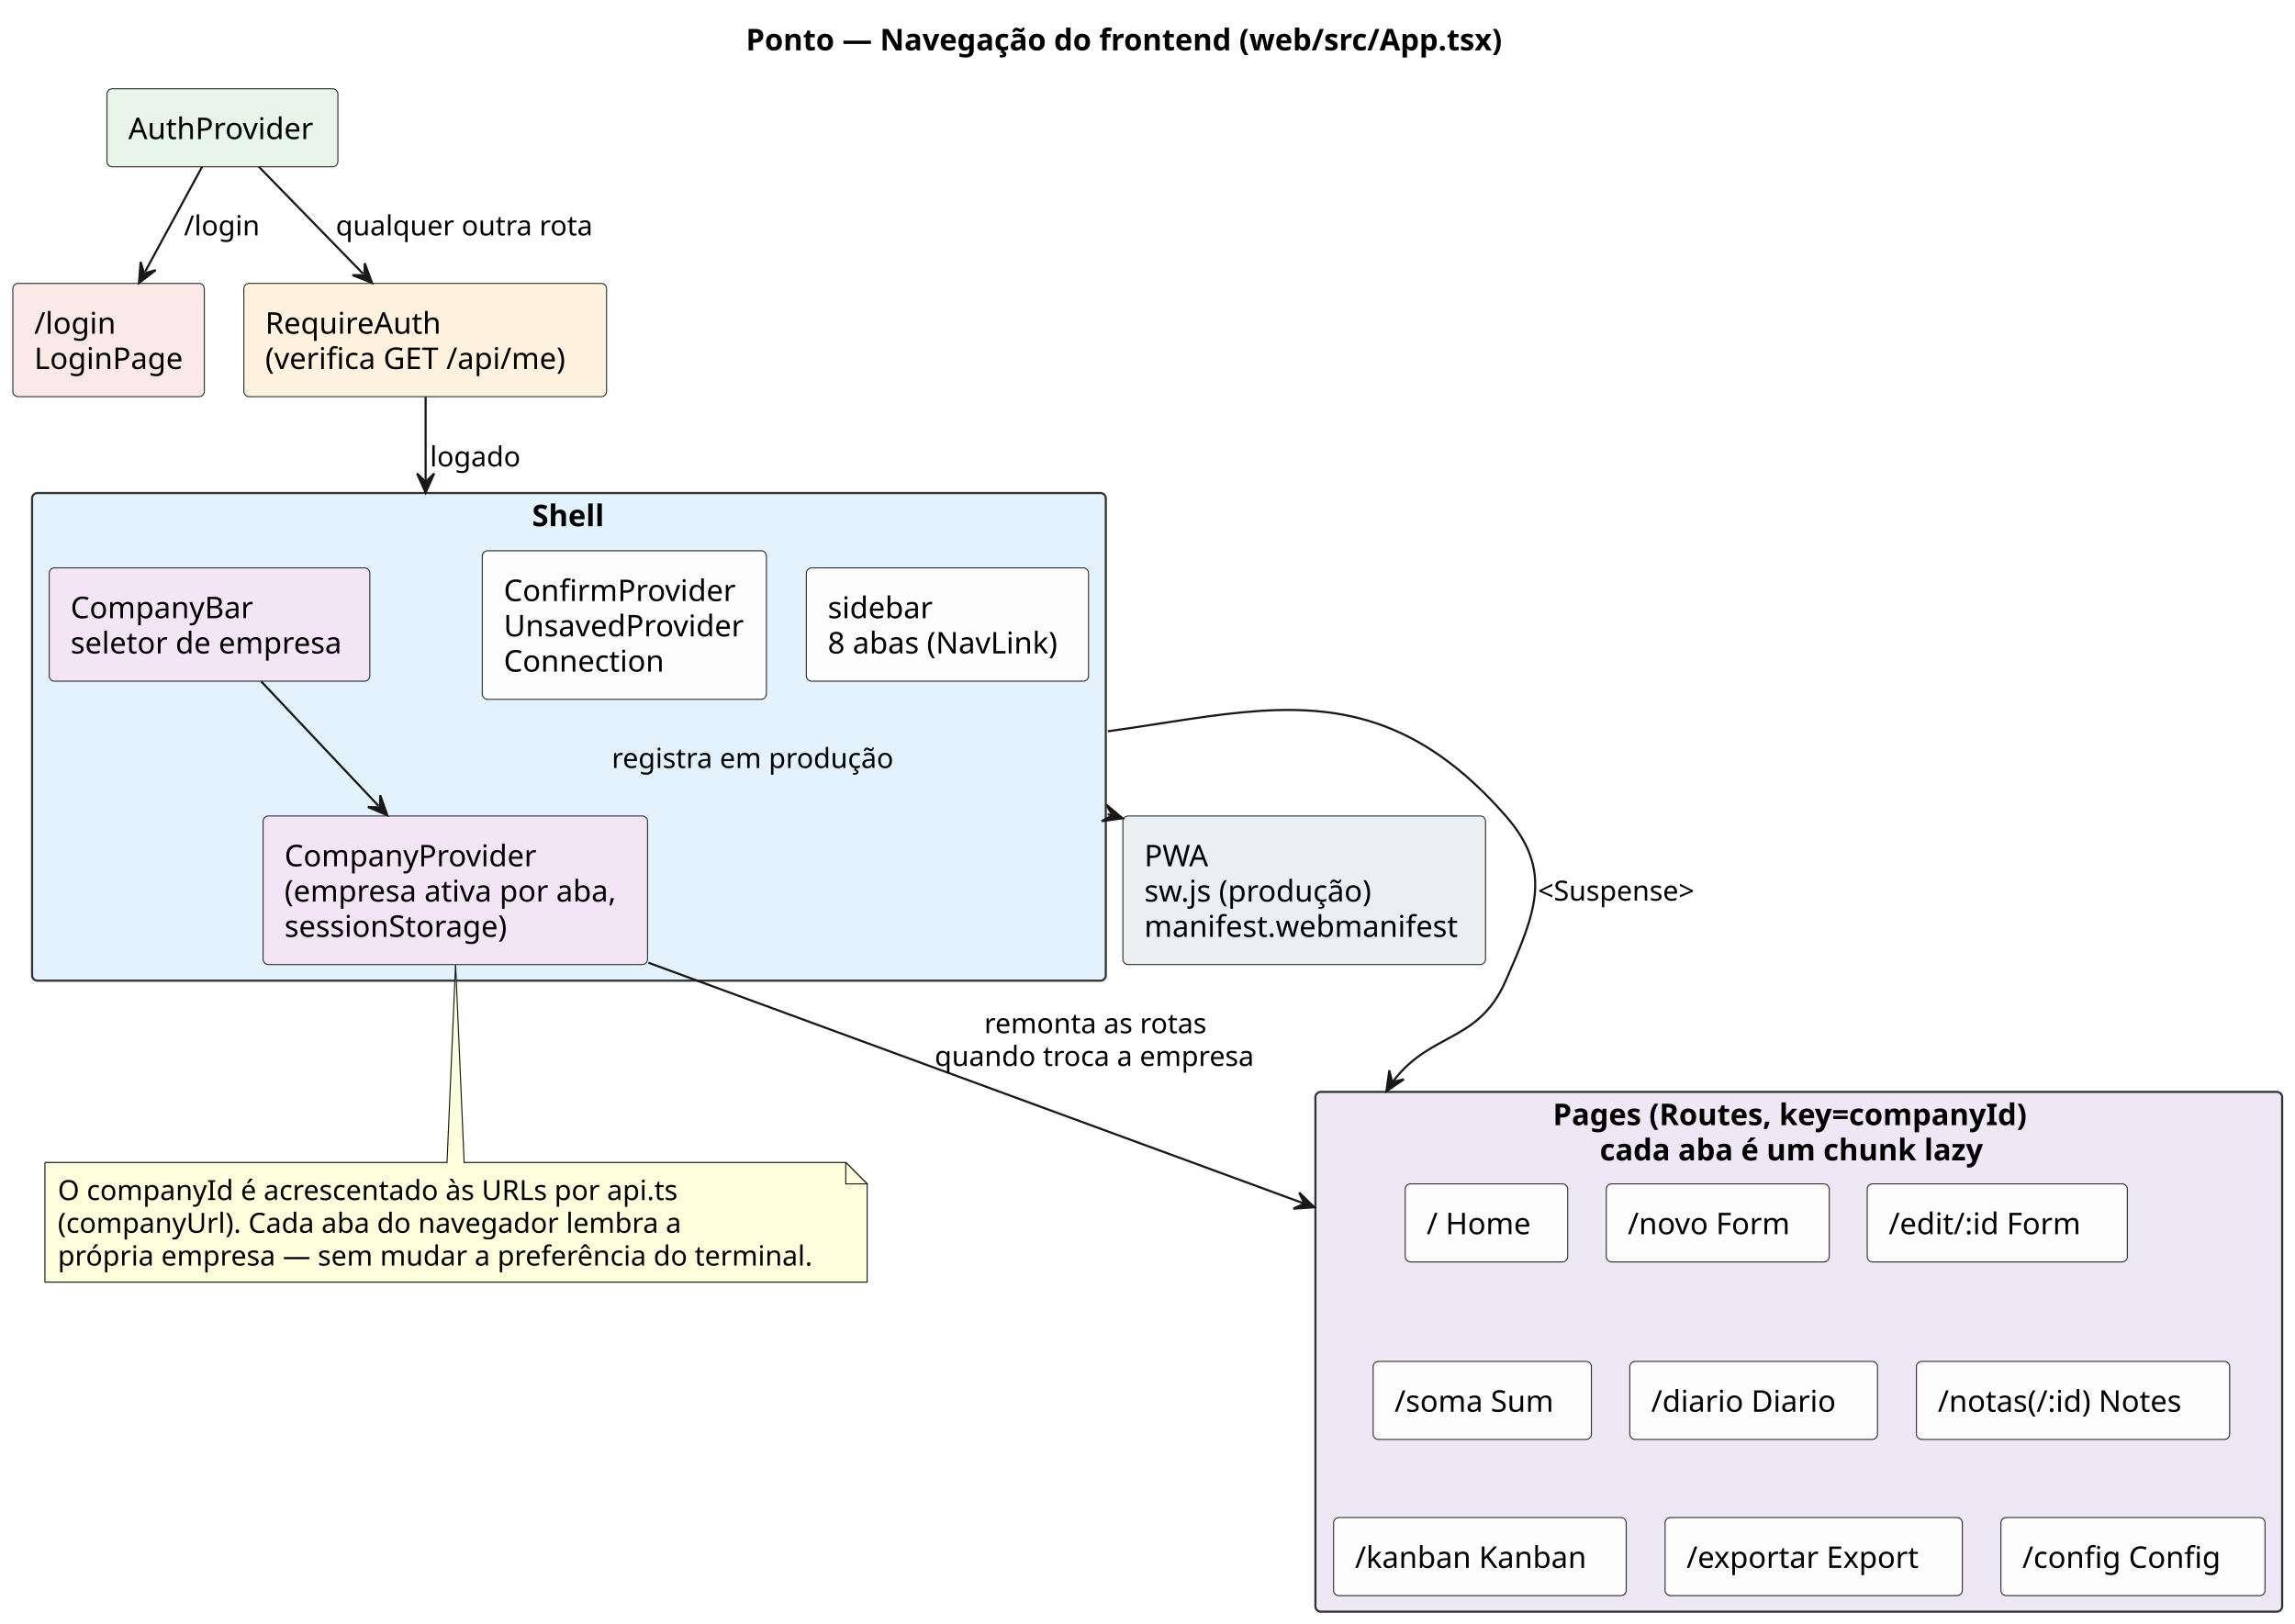
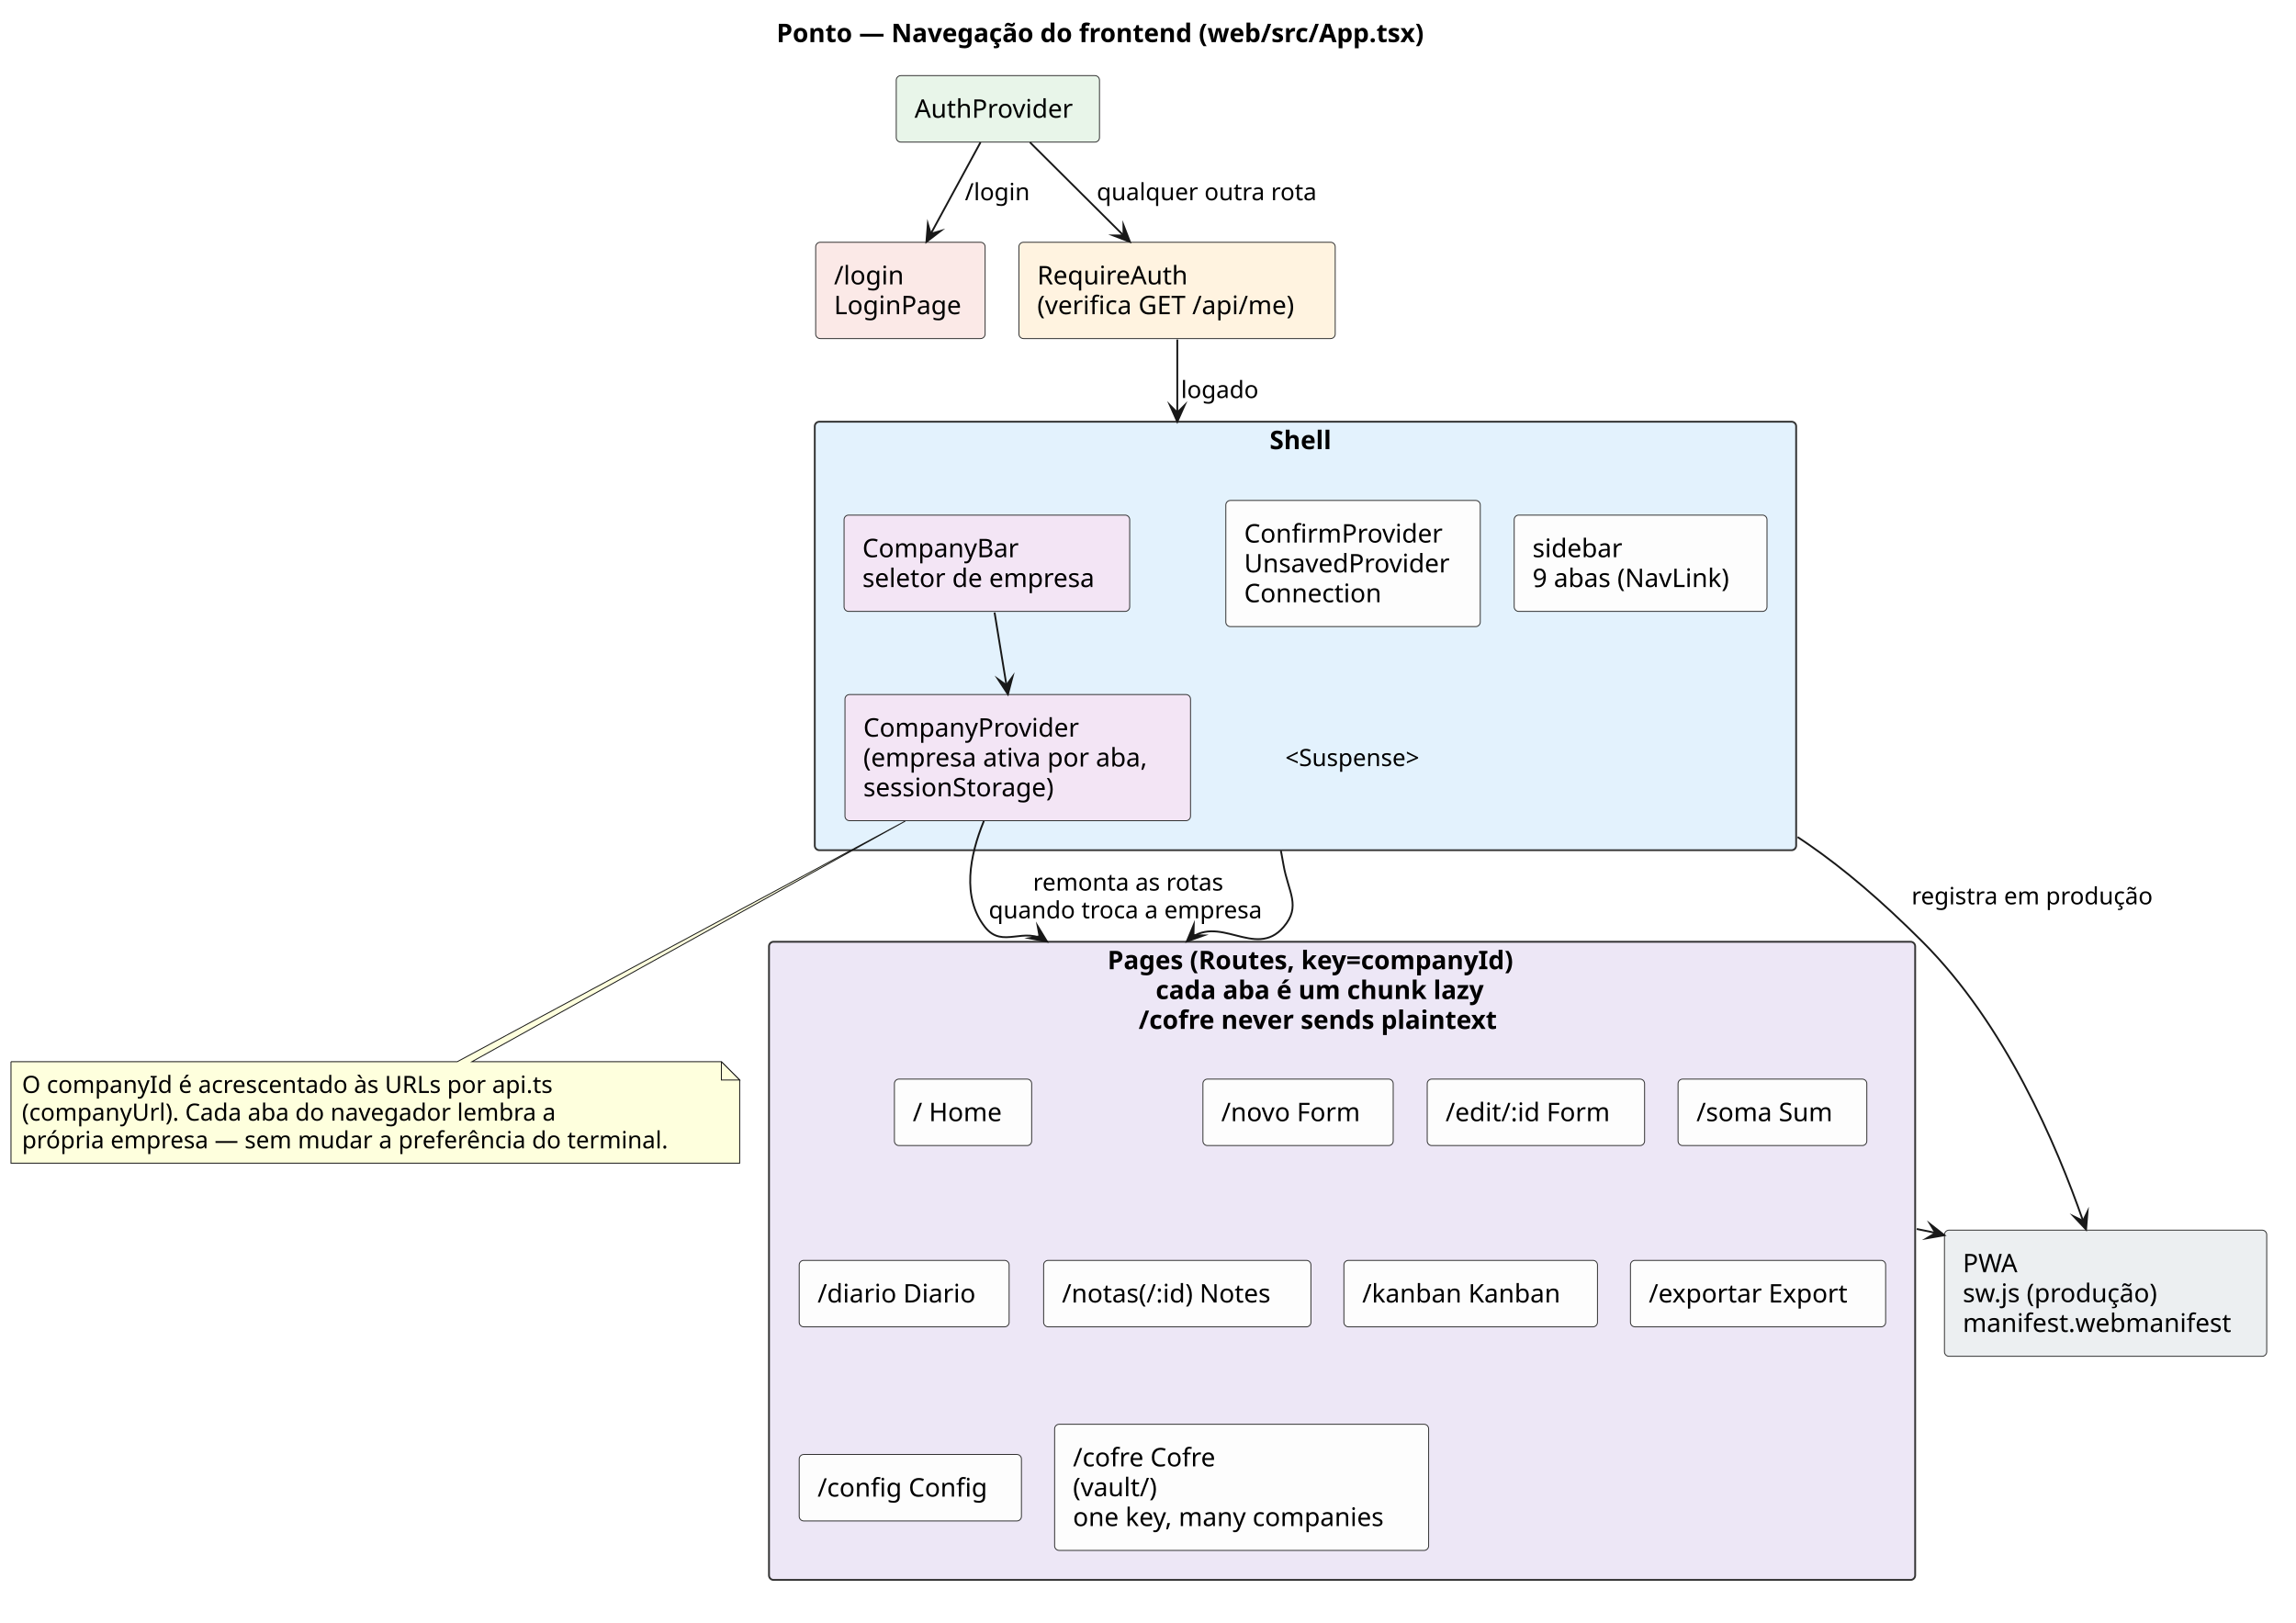
- <svg xmlns="http://www.w3.org/2000/svg" contentStyleType="text/css" data-diagram-type="DESCRIPTION" height="759px" preserveAspectRatio="none" style="width:1073px;height:759px;background:#FFFFFF;" version="1.1" viewBox="0 0 1073 759" width="1073px" zoomAndPan="magnify">
+ <svg xmlns="http://www.w3.org/2000/svg" version="1.1" data-diagram-type="DESCRIPTION" style="width:1254px;height:886px;background:#FFFFFF;" width="1254px" height="886px" viewBox="0 0 1254 886" zoomAndPan="magnify" preserveAspectRatio="none" contentStyleType="text/css">
  <defs />
-   <g>
+   <g font-family="sans-serif" lengthAdjust="spacing">
    <g class="title" data-source-line="1">
-       <text fill="#000000" font-family="sans-serif" font-size="14" font-weight="bold" lengthAdjust="spacing" textLength="368.546" x="348.727" y="23.535">Ponto — Navegação do frontend (web/src/App.tsx)</text>
+       <text x="424.099" y="22.995" fill="#000" font-size="14" textLength="398.802" font-weight="700">Ponto — Navegação do frontend (web/src/App.tsx)</text>
    </g>
-     <g class="cluster" data-entity="shell" data-source-line="14" data-uid="ent0005" id="cluster_shell">
-       <rect fill="#E3F2FD" height="228" rx="2.5" ry="2.5" style="stroke:#333333;stroke-width:1;" width="502" x="15" y="230.488" />
-       <text fill="#000000" font-family="sans-serif" font-size="14" font-weight="bold" lengthAdjust="spacing" textLength="34.501" x="248.75" y="246.023">Shell</text>
+     <g class="cluster" data-qualified-name="shell" id="ent0004" data-source-line="14">
+       <rect x="445" y="230.297" width="536" height="234" fill="#E3F2FD" style="stroke:#333;stroke-width:1;" rx="2.5" ry="2.5" />
+       <text x="693.429" y="245.292" fill="#000" font-size="14" textLength="39.143" font-weight="700">Shell</text>
    </g>
-     <g class="cluster" data-entity="pages" data-source-line="21" data-uid="ent0010" id="cluster_pages">
-       <rect fill="#EDE7F6" height="243" rx="2.5" ry="2.5" style="stroke:#333333;stroke-width:1;" width="452" x="615" y="510.488" />
-       <text fill="#000000" font-family="sans-serif" font-size="14" font-weight="bold" lengthAdjust="spacing" textLength="229.934" x="726.033" y="526.023">Pages (Routes, key=companyId)</text>
-       <text fill="#000000" font-family="sans-serif" font-size="14" font-weight="bold" lengthAdjust="spacing" textLength="186.081" x="747.96" y="542.512">cada aba é um chunk lazy</text>
+     <g class="cluster" data-qualified-name="pages" id="ent0009" data-source-line="21">
+       <rect x="420" y="514.297" width="626" height="348.5" fill="#EDE7F6" style="stroke:#333;stroke-width:1;" rx="2.5" ry="2.5" />
+       <text x="604.867" y="529.292" fill="#000" font-size="14" textLength="256.266" font-weight="700">Pages (Routes, key=companyId)</text>
+       <text x="631.209" y="545.589" fill="#000" font-size="14" textLength="203.581" font-weight="700">cada aba é um chunk lazy</text>
+       <text x="621.889" y="561.886" fill="#000" font-size="14" textLength="222.223" font-weight="700">/cofre never sends plaintext</text>
    </g>
-     <g class="entity" data-entity="auth" data-source-line="9" data-uid="ent0002" id="entity_auth">
-       <rect fill="#E8F5E9" height="36.488" rx="2.5" ry="2.5" style="stroke:#333333;stroke-width:0.5;" width="107.972" x="50" y="41.488" />
-       <text fill="#000000" font-family="sans-serif" font-size="14" lengthAdjust="spacing" textLength="87.972" x="60" y="65.023">AuthProvider</text>
+     <g class="entity" data-qualified-name="auth" id="ent0001" data-source-line="9">
+       <rect x="489.5" y="41.297" width="111.007" height="36.297" fill="#E8F5E9" style="stroke:#333;stroke-width:0.5;" rx="2.5" ry="2.5" />
+       <text x="499.5" y="64.292" fill="#000" font-size="14" textLength="91.007">AuthProvider</text>
    </g>
-     <g class="entity" data-entity="login" data-source-line="11" data-uid="ent0003" id="entity_login">
-       <rect fill="#FBE9E7" height="52.977" rx="2.5" ry="2.5" style="stroke:#333333;stroke-width:0.5;" width="89.528" x="6" y="132.488" />
-       <text fill="#000000" font-family="sans-serif" font-size="14" lengthAdjust="spacing" textLength="41.453" x="16" y="156.023">/login</text>
-       <text fill="#000000" font-family="sans-serif" font-size="14" lengthAdjust="spacing" textLength="69.528" x="16" y="172.512">LoginPage</text>
+     <g class="entity" data-qualified-name="login" id="ent0002" data-source-line="11">
+       <rect x="445.5" y="132.297" width="92.536" height="52.594" fill="#FBE9E7" style="stroke:#333;stroke-width:0.5;" rx="2.5" ry="2.5" />
+       <text x="455.5" y="155.292" fill="#000" font-size="14" textLength="38.821">/login</text>
+       <text x="455.5" y="171.589" fill="#000" font-size="14" textLength="72.536">LoginPage</text>
    </g>
-     <g class="entity" data-entity="guard" data-source-line="12" data-uid="ent0004" id="entity_guard">
-       <rect fill="#FFF3E0" height="52.977" rx="2.5" ry="2.5" style="stroke:#333333;stroke-width:0.5;" width="169.584" x="114" y="132.488" />
-       <text fill="#000000" font-family="sans-serif" font-size="14" lengthAdjust="spacing" textLength="84" x="124" y="156.023">RequireAuth</text>
-       <text fill="#000000" font-family="sans-serif" font-size="14" lengthAdjust="spacing" textLength="149.584" x="124" y="172.512">(verifica GET /api/me)</text>
+     <g class="entity" data-qualified-name="guard" id="ent0003" data-source-line="12">
+       <rect x="556.5" y="132.297" width="172.749" height="52.594" fill="#FFF3E0" style="stroke:#333;stroke-width:0.5;" rx="2.5" ry="2.5" />
+       <text x="566.5" y="155.292" fill="#000" font-size="14" textLength="87.172">RequireAuth</text>
+       <text x="566.5" y="171.589" fill="#000" font-size="14" textLength="152.749">(verifica GET /api/me)</text>
    </g>
-     <g class="entity" data-entity="pwa" data-source-line="33" data-uid="ent0020" id="entity_pwa">
-       <rect fill="#ECEFF1" height="69.465" rx="2.5" ry="2.5" style="stroke:#333333;stroke-width:0.5;" width="169.543" x="525" y="381.488" />
-       <text fill="#000000" font-family="sans-serif" font-size="14" lengthAdjust="spacing" textLength="29.374" x="535" y="405.023">PWA</text>
-       <text fill="#000000" font-family="sans-serif" font-size="14" lengthAdjust="spacing" textLength="111.426" x="535" y="421.512">sw.js (produção)</text>
-       <text fill="#000000" font-family="sans-serif" font-size="14" lengthAdjust="spacing" textLength="149.543" x="535" y="438">manifest.webmanifest</text>
+     <g class="entity" data-qualified-name="pwa" id="ent0020" data-source-line="34">
+       <rect x="1062" y="671.797" width="176.01" height="68.891" fill="#ECEFF1" style="stroke:#333;stroke-width:0.5;" rx="2.5" ry="2.5" />
+       <text x="1072" y="694.792" fill="#000" font-size="14" textLength="31.862">PWA</text>
+       <text x="1072" y="711.089" fill="#000" font-size="14" textLength="115.562">sw.js (produção)</text>
+       <text x="1072" y="727.386" fill="#000" font-size="14" textLength="156.01">manifest.webmanifest</text>
    </g>
-     <g class="entity" data-entity="GMN28" data-source-line="44" data-uid="ent0029" id="entity_GMN28">
-       <path d="M21,543.488 L21,599.42 A0,0 0 0 0 21,599.42 L405.429,599.42 A0,0 0 0 0 405.429,599.42 L405.429,553.488 L395.429,543.488 L217,543.488 L213,450.675 L209,543.488 L21,543.488 A0,0 0 0 0 21,543.488" fill="#FEFFDD" style="stroke:#181818;stroke-width:0.5;" />
-       <path d="M395.429,543.488 L395.429,553.488 L405.429,553.488 L395.429,543.488" fill="#FEFFDD" style="stroke:#181818;stroke-width:0.5;" />
-       <text fill="#000000" font-family="sans-serif" font-size="13" lengthAdjust="spacing" textLength="299.07" x="27" y="561.057">O companyId é acrescentado às URLs por api.ts</text>
-       <text fill="#000000" font-family="sans-serif" font-size="13" lengthAdjust="spacing" textLength="299.565" x="27" y="576.367">(companyUrl). Cada aba do navegador lembra a</text>
-       <text fill="#000000" font-family="sans-serif" font-size="13" lengthAdjust="spacing" textLength="363.429" x="27" y="591.678">própria empresa — sem mudar a preferência do terminal.</text>
+     <g class="entity" data-qualified-name="GMN29" id="ent0030" data-source-line="46">
+       <path d="M6,579.797 L6,635.195 A0,0 0 0 0 6,635.195 L403.994,635.195 A0,0 0 0 0 403.994,635.195 L403.994,589.797 L393.994,579.797 L257.739,579.797 L494.459,448.373 L249.739,579.797 L6,579.797 A0,0 0 0 0 6,579.797" style="stroke:#181818;stroke-width:0.5;" fill="#FEFFDD" />
+       <path d="M393.994,579.797 L393.994,589.797 L403.994,589.797 L393.994,579.797" style="stroke:#181818;stroke-width:0.5;" fill="#FEFFDD" />
+       <text x="12" y="596.864" fill="#000" font-size="13" textLength="311.727">O companyId é acrescentado às URLs por api.ts</text>
+       <text x="12" y="611.997" fill="#000" font-size="13" textLength="314.577">(companyUrl). Cada aba do navegador lembra a</text>
+       <text x="12" y="627.129" fill="#000" font-size="13" textLength="376.994">própria empresa — sem mudar a preferência do terminal.</text>
    </g>
-     <g class="entity" data-entity="nav" data-source-line="15" data-uid="ent0006" id="entity_nav">
-       <rect fill="#FDFDFD" height="52.977" rx="2.5" ry="2.5" style="stroke:#333333;stroke-width:0.5;" width="131.932" x="377" y="265.488" />
-       <text fill="#000000" font-family="sans-serif" font-size="14" lengthAdjust="spacing" textLength="50.066" x="387" y="289.023">sidebar</text>
-       <text fill="#000000" font-family="sans-serif" font-size="14" lengthAdjust="spacing" textLength="111.932" x="387" y="305.512">8 abas (NavLink)</text>
+     <g class="entity" data-qualified-name="shell.nav" id="ent0005" data-source-line="15">
+       <rect x="827" y="281.297" width="138.077" height="52.594" fill="#FDFDFD" style="stroke:#333;stroke-width:0.5;" rx="2.5" ry="2.5" />
+       <text x="837" y="304.292" fill="#000" font-size="14" textLength="51.905">sidebar</text>
+       <text x="837" y="320.589" fill="#000" font-size="14" textLength="118.077">9 abas (NavLink)</text>
    </g>
-     <g class="entity" data-entity="ctx" data-source-line="16" data-uid="ent0007" id="entity_ctx">
-       <rect fill="#FDFDFD" height="69.465" rx="2.5" ry="2.5" style="stroke:#333333;stroke-width:0.5;" width="132.814" x="225.5" y="257.488" />
-       <text fill="#000000" font-family="sans-serif" font-size="14" lengthAdjust="spacing" textLength="110.667" x="235.5" y="281.023">ConfirmProvider</text>
-       <text fill="#000000" font-family="sans-serif" font-size="14" lengthAdjust="spacing" textLength="112.814" x="235.5" y="297.512">UnsavedProvider</text>
-       <text fill="#000000" font-family="sans-serif" font-size="14" lengthAdjust="spacing" textLength="77.205" x="235.5" y="314">Connection</text>
+     <g class="entity" data-qualified-name="shell.ctx" id="ent0006" data-source-line="16">
+       <rect x="669.5" y="273.297" width="138.973" height="68.891" fill="#FDFDFD" style="stroke:#333;stroke-width:0.5;" rx="2.5" ry="2.5" />
+       <text x="679.5" y="296.292" fill="#000" font-size="14" textLength="113.62">ConfirmProvider</text>
+       <text x="679.5" y="312.589" fill="#000" font-size="14" textLength="118.973">UnsavedProvider</text>
+       <text x="679.5" y="328.886" fill="#000" font-size="14" textLength="79.215">Connection</text>
    </g>
-     <g class="entity" data-entity="company" data-source-line="17" data-uid="ent0008" id="entity_company">
-       <rect fill="#F3E5F5" height="69.465" rx="2.5" ry="2.5" style="stroke:#333333;stroke-width:0.5;" width="179.756" x="123" y="381.488" />
-       <text fill="#000000" font-family="sans-serif" font-size="14" lengthAdjust="spacing" textLength="119.602" x="133" y="405.023">CompanyProvider</text>
-       <text fill="#000000" font-family="sans-serif" font-size="14" lengthAdjust="spacing" textLength="159.756" x="133" y="421.512">(empresa ativa por aba,</text>
-       <text fill="#000000" font-family="sans-serif" font-size="14" lengthAdjust="spacing" textLength="106.463" x="133" y="438">sessionStorage)</text>
+     <g class="entity" data-qualified-name="shell.company" id="ent0007" data-source-line="17">
+       <rect x="461.5" y="379.297" width="188.718" height="68.891" fill="#F3E5F5" style="stroke:#333;stroke-width:0.5;" rx="2.5" ry="2.5" />
+       <text x="471.5" y="402.292" fill="#000" font-size="14" textLength="124.797">CompanyProvider</text>
+       <text x="471.5" y="418.589" fill="#000" font-size="14" textLength="168.718">(empresa ativa por aba,</text>
+       <text x="471.5" y="434.886" fill="#000" font-size="14" textLength="112.062">sessionStorage)</text>
    </g>
-     <g class="entity" data-entity="bar" data-source-line="18" data-uid="ent0009" id="entity_bar">
-       <rect fill="#F3E5F5" height="52.977" rx="2.5" ry="2.5" style="stroke:#333333;stroke-width:0.5;" width="149.897" x="23" y="265.488" />
-       <text fill="#000000" font-family="sans-serif" font-size="14" lengthAdjust="spacing" textLength="85.415" x="33" y="289.023">CompanyBar</text>
-       <text fill="#000000" font-family="sans-serif" font-size="14" lengthAdjust="spacing" textLength="129.897" x="33" y="305.512">seletor de empresa</text>
+     <g class="entity" data-qualified-name="shell.bar" id="ent0008" data-source-line="18">
+       <rect x="461" y="281.297" width="156.001" height="52.594" fill="#F3E5F5" style="stroke:#333;stroke-width:0.5;" rx="2.5" ry="2.5" />
+       <text x="471" y="304.292" fill="#000" font-size="14" textLength="90.542">CompanyBar</text>
+       <text x="471" y="320.589" fill="#000" font-size="14" textLength="136.001">seletor de empresa</text>
    </g>
-     <g class="entity" data-entity="r1" data-source-line="22" data-uid="ent0011" id="entity_r1">
-       <rect fill="#FDFDFD" height="36.488" rx="2.5" ry="2.5" style="stroke:#333333;stroke-width:0.5;" width="75.959" x="657" y="553.488" />
-       <text fill="#000000" font-family="sans-serif" font-size="14" lengthAdjust="spacing" textLength="55.959" x="667" y="577.023">/  Home</text>
+     <g class="entity" data-qualified-name="pages.r1" id="ent0010" data-source-line="22">
+       <rect x="488.5" y="589.297" width="74.961" height="36.297" fill="#FDFDFD" style="stroke:#333;stroke-width:0.5;" rx="2.5" ry="2.5" />
+       <text x="498.5" y="612.292" fill="#000" font-size="14" textLength="54.961">/  Home</text>
    </g>
-     <g class="entity" data-entity="r2" data-source-line="23" data-uid="ent0012" id="entity_r2">
-       <rect fill="#FDFDFD" height="36.488" rx="2.5" ry="2.5" style="stroke:#333333;stroke-width:0.5;" width="104.239" x="751" y="553.488" />
-       <text fill="#000000" font-family="sans-serif" font-size="14" lengthAdjust="spacing" textLength="84.239" x="761" y="577.023">/novo  Form</text>
+     <g class="entity" data-qualified-name="pages.r2" id="ent0011" data-source-line="23">
+       <rect x="657" y="589.297" width="103.918" height="36.297" fill="#FDFDFD" style="stroke:#333;stroke-width:0.5;" rx="2.5" ry="2.5" />
+       <text x="667" y="612.292" fill="#000" font-size="14" textLength="83.918">/novo  Form</text>
    </g>
-     <g class="entity" data-entity="r3" data-source-line="24" data-uid="ent0013" id="entity_r3">
-       <rect fill="#FDFDFD" height="36.488" rx="2.5" ry="2.5" style="stroke:#333333;stroke-width:0.5;" width="121.63" x="873" y="553.488" />
-       <text fill="#000000" font-family="sans-serif" font-size="14" lengthAdjust="spacing" textLength="101.63" x="883" y="577.023">/edit/:id  Form</text>
+     <g class="entity" data-qualified-name="pages.r3" id="ent0012" data-source-line="24">
+       <rect x="779.5" y="589.297" width="118.718" height="36.297" fill="#FDFDFD" style="stroke:#333;stroke-width:0.5;" rx="2.5" ry="2.5" />
+       <text x="789.5" y="612.292" fill="#000" font-size="14" textLength="98.718">/edit/:id  Form</text>
    </g>
-     <g class="entity" data-entity="r4" data-source-line="25" data-uid="ent0014" id="entity_r4">
-       <rect fill="#FDFDFD" height="36.488" rx="2.5" ry="2.5" style="stroke:#333333;stroke-width:0.5;" width="102.038" x="642" y="636.488" />
-       <text fill="#000000" font-family="sans-serif" font-size="14" lengthAdjust="spacing" textLength="82.038" x="652" y="660.023">/soma  Sum</text>
+     <g class="entity" data-qualified-name="pages.r4" id="ent0013" data-source-line="25">
+       <rect x="916.5" y="589.297" width="103.091" height="36.297" fill="#FDFDFD" style="stroke:#333;stroke-width:0.5;" rx="2.5" ry="2.5" />
+       <text x="926.5" y="612.292" fill="#000" font-size="14" textLength="83.091">/soma  Sum</text>
    </g>
-     <g class="entity" data-entity="r5" data-source-line="26" data-uid="ent0015" id="entity_r5">
-       <rect fill="#FDFDFD" height="36.488" rx="2.5" ry="2.5" style="stroke:#333333;stroke-width:0.5;" width="115.806" x="762" y="636.488" />
-       <text fill="#000000" font-family="sans-serif" font-size="14" lengthAdjust="spacing" textLength="95.806" x="772" y="660.023">/diario  Diario</text>
+     <g class="entity" data-qualified-name="pages.r5" id="ent0014" data-source-line="26">
+       <rect x="436.5" y="688.297" width="114.644" height="36.297" fill="#FDFDFD" style="stroke:#333;stroke-width:0.5;" rx="2.5" ry="2.5" />
+       <text x="446.5" y="711.292" fill="#000" font-size="14" textLength="94.644">/diario  Diario</text>
    </g>
-     <g class="entity" data-entity="r6" data-source-line="27" data-uid="ent0016" id="entity_r6">
-       <rect fill="#FDFDFD" height="36.488" rx="2.5" ry="2.5" style="stroke:#333333;stroke-width:0.5;" width="146.444" x="896" y="636.488" />
-       <text fill="#000000" font-family="sans-serif" font-size="14" lengthAdjust="spacing" textLength="126.444" x="906" y="660.023">/notas(/:id)  Notes</text>
+     <g class="entity" data-qualified-name="pages.r6" id="ent0015" data-source-line="27">
+       <rect x="570" y="688.297" width="145.986" height="36.297" fill="#FDFDFD" style="stroke:#333;stroke-width:0.5;" rx="2.5" ry="2.5" />
+       <text x="580" y="711.292" fill="#000" font-size="14" textLength="125.986">/notas(/:id)  Notes</text>
    </g>
-     <g class="entity" data-entity="r7" data-source-line="28" data-uid="ent0017" id="entity_r7">
-       <rect fill="#FDFDFD" height="36.488" rx="2.5" ry="2.5" style="stroke:#333333;stroke-width:0.5;" width="136.826" x="623.5" y="709.488" />
-       <text fill="#000000" font-family="sans-serif" font-size="14" lengthAdjust="spacing" textLength="116.826" x="633.5" y="733.023">/kanban  Kanban</text>
+     <g class="entity" data-qualified-name="pages.r7" id="ent0016" data-source-line="28">
+       <rect x="734" y="688.297" width="138.487" height="36.297" fill="#FDFDFD" style="stroke:#333;stroke-width:0.5;" rx="2.5" ry="2.5" />
+       <text x="744" y="711.292" fill="#000" font-size="14" textLength="118.487">/kanban  Kanban</text>
    </g>
-     <g class="entity" data-entity="r8" data-source-line="29" data-uid="ent0018" id="entity_r8">
-       <rect fill="#FDFDFD" height="36.488" rx="2.5" ry="2.5" style="stroke:#333333;stroke-width:0.5;" width="138.973" x="778.5" y="709.488" />
-       <text fill="#000000" font-family="sans-serif" font-size="14" lengthAdjust="spacing" textLength="118.973" x="788.5" y="733.023">/exportar  Export</text>
+     <g class="entity" data-qualified-name="pages.r8" id="ent0017" data-source-line="29">
+       <rect x="890.5" y="688.297" width="139.376" height="36.297" fill="#FDFDFD" style="stroke:#333;stroke-width:0.5;" rx="2.5" ry="2.5" />
+       <text x="900.5" y="711.292" fill="#000" font-size="14" textLength="119.376">/exportar  Export</text>
    </g>
-     <g class="entity" data-entity="r9" data-source-line="30" data-uid="ent0019" id="entity_r9">
-       <rect fill="#FDFDFD" height="36.488" rx="2.5" ry="2.5" style="stroke:#333333;stroke-width:0.5;" width="123.482" x="935.5" y="709.488" />
-       <text fill="#000000" font-family="sans-serif" font-size="14" lengthAdjust="spacing" textLength="103.482" x="945.5" y="733.023">/config  Config</text>
+     <g class="entity" data-qualified-name="pages.r9" id="ent0018" data-source-line="30">
+       <rect x="436.5" y="794.297" width="121.377" height="36.297" fill="#FDFDFD" style="stroke:#333;stroke-width:0.5;" rx="2.5" ry="2.5" />
+       <text x="446.5" y="817.292" fill="#000" font-size="14" textLength="101.377">/config  Config</text>
    </g>
-     <g class="link" data-entity-1="auth" data-entity-2="login" data-uid="lnk21" id="link_auth_login">
-       <polygon fill="#181818" points="64.979,132.272,72.792,126.275,67.367,127.879,65.763,122.454,64.979,132.272" style="stroke:#181818;stroke-width:1;" />
-       <path d="M94.525,77.919 C86.307,93.037 77.167,109.852 67.845,127" fill="none" style="stroke:#181818;stroke-width:1;" />
-       <text fill="#000000" font-family="sans-serif" font-size="13" lengthAdjust="spacing" textLength="38.492" x="86" y="110.057">/login</text>
+     <g class="entity" data-qualified-name="pages.r10" id="ent0019" data-source-line="31">
+       <rect x="576" y="777.797" width="204.27" height="68.891" fill="#FDFDFD" style="stroke:#333;stroke-width:0.5;" rx="2.5" ry="2.5" />
+       <text x="586" y="800.792" fill="#000" font-size="14" textLength="86.816">/cofre  Cofre</text>
+       <text x="586" y="817.089" fill="#000" font-size="14" textLength="50.757">(vault/)</text>
+       <text x="586" y="833.386" fill="#000" font-size="14" textLength="184.27">one key, many companies</text>
    </g>
-     <g class="link" data-entity-1="auth" data-entity-2="guard" data-uid="lnk22" id="link_auth_guard">
-       <polygon fill="#181818" points="173.943,132.272,170.527,123.034,170.453,128.69,164.797,128.617,173.943,132.272" style="stroke:#181818;stroke-width:1;" />
-       <path d="M120.984,77.919 C135.714,93.037 153.047,110.826 169.756,127.974" fill="none" style="stroke:#181818;stroke-width:1;" />
-       <text fill="#000000" font-family="sans-serif" font-size="13" lengthAdjust="spacing" textLength="122.986" x="157" y="110.057">qualquer outra rota</text>
+     <g class="link" data-entity-1="ent0001" data-entity-2="ent0002" id="lnk21" data-link-type="dependency">
+       <polygon points="505.979,132.08,513.792,126.083,508.367,127.687,506.763,122.263,505.979,132.08" fill="#181818" style="stroke:#181818;stroke-width:1;stroke-linejoin:miter;stroke-miterlimit:10;" />
+       <path d="M535.525,77.728 C527.307,92.846 517.689,110.539 508.367,127.687" style="stroke:#181818;stroke-width:1;" fill="none" />
+       <text x="527" y="109.364" fill="#000" font-size="13" textLength="36.048">/login</text>
    </g>
-     <g class="link" data-entity-1="guard" data-entity-2="shell" data-uid="lnk23" id="link_guard_shell">
-       <polygon fill="#181818" points="199,230.338,203,221.338,199,225.338,195,221.338,199,230.338" style="stroke:#181818;stroke-width:1;" />
-       <path d="M199,185.557 C199,192.706 199,200.88 199,209.444 C199,213.726 199,218.105 199,222.503 C199,224.702 199,226.905 199,229.103 C199,229.377 199,229.652 199,229.927 C199,230.064 199,224.201 199,224.338" fill="none" style="stroke:#181818;stroke-width:1;" />
-       <text fill="#000000" font-family="sans-serif" font-size="13" lengthAdjust="spacing" textLength="43.196" x="201" y="218.057">logado</text>
+     <g class="link" data-entity-1="ent0001" data-entity-2="ent0003" id="lnk22" data-link-type="dependency">
+       <polygon points="617.152,132.08,613.592,122.897,613.607,128.554,607.95,128.568,617.152,132.08" fill="#181818" style="stroke:#181818;stroke-width:1;stroke-linejoin:miter;stroke-miterlimit:10;" />
+       <path d="M562.52,77.728 C577.716,92.846 596.37,111.405 613.607,128.554" style="stroke:#181818;stroke-width:1;" fill="none" />
+       <text x="599" y="109.364" fill="#000" font-size="13" textLength="127.131">qualquer outra rota</text>
    </g>
-     <g class="link" data-entity-1="shell" data-entity-2="pages" data-uid="lnk24" id="link_shell_pages">
-       <polygon fill="#181818" points="648.208,510.151,656.351,504.61,650.843,505.901,649.552,500.394,648.208,510.151" style="stroke:#181818;stroke-width:1;" />
-       <path d="M517.941,341.892 C518.72,341.785 519.498,341.677 520.273,341.568 C523.375,341.133 526.443,340.685 529.479,340.23 C535.552,339.32 541.499,338.386 547.333,337.487 C559.003,335.69 570.226,334.036 581.124,333.005 C624.714,328.885 663.097,334.759 704,381.488 C726.54,407.239 717.679,427.119 704,458.488 C697.212,474.055 687.645,479.813 677.558,485.3 C672.515,488.044 667.342,490.72 662.321,494.52 C659.811,496.421 657.339,498.602 654.94,501.214 C653.741,502.519 652.56,503.933 651.402,505.472 C650.823,506.242 650.249,507.044 649.682,507.879 C649.399,508.296 649.117,508.722 648.836,509.157 C648.696,509.375 648.556,509.594 648.417,509.816 C648.347,509.927 651.44,504.939 651.37,505.051" fill="none" style="stroke:#181818;stroke-width:1;" />
-       <text fill="#000000" font-family="sans-serif" font-size="13" lengthAdjust="spacing" textLength="79.727" x="719" y="421.057">&lt;Suspense&gt;</text>
+     <g class="link" data-entity-1="ent0003" data-entity-2="ent0004" id="lnk23" data-link-type="dependency">
+       <polygon points="643,230.294,647,221.294,643,225.294,639,221.294,643,230.294" fill="#181818" style="stroke:#181818;stroke-width:1;stroke-linejoin:miter;stroke-miterlimit:10;" />
+       <path d="M643,185.402 C643,193.505 643,202.983 643,213.007 C643,218.019 643,223.168 643,228.349 C643,228.997 643,224.645 643,225.294" style="stroke:#181818;stroke-width:1;" fill="none" />
+       <text x="645" y="217.364" fill="#000" font-size="13" textLength="43.989">logado</text>
    </g>
-     <g class="link" data-entity-1="company" data-entity-2="pages" data-uid="lnk25" id="link_company_pages">
-       <polygon fill="#181818" points="614.503,564.43,607.434,557.573,609.81,562.707,604.676,565.083,614.503,564.43" style="stroke:#181818;stroke-width:1;" />
-       <path d="M303.185,450.106 C357.305,469.981 427.342,495.7 488.777,518.261 C519.495,529.541 548.062,540.031 571.414,548.607 C583.09,552.894 593.462,556.703 602.147,559.893 C606.49,561.487 610.41,562.927 613.862,564.195 C614.077,564.274 608.659,562.284 608.871,562.362" fill="none" style="stroke:#181818;stroke-width:1;" />
-       <text fill="#000000" font-family="sans-serif" font-size="13" lengthAdjust="spacing" textLength="106.799" x="460.159" y="483.057">remonta as rotas</text>
-       <text fill="#000000" font-family="sans-serif" font-size="13" lengthAdjust="spacing" textLength="153.118" x="437" y="498.367">quando troca a empresa</text>
+     <g class="link" data-entity-1="ent0004" data-entity-2="ent0009" id="lnk24" data-link-type="dependency">
+       <polygon points="648.201,514.105,657.487,510.823,651.832,510.667,651.987,505.013,648.201,514.105" fill="#181818" style="stroke:#181818;stroke-width:1;stroke-linejoin:miter;stroke-miterlimit:10;" />
+       <path d="M699.571,464.571 C699.617,464.806 699.663,465.041 699.709,465.276 C699.801,465.746 699.891,466.215 699.981,466.684 C700.339,468.561 700.679,470.432 701,472.297 C703.563,487.189 710.856,494.842 701,506.297 C693.231,515.326 684.261,513.185 675.094,510.857 C670.51,509.693 665.876,508.482 661.319,508.598 C659.04,508.656 656.78,509.045 654.555,509.938 C653.443,510.384 652.339,510.956 651.246,511.676 C650.699,512.035 650.155,512.432 649.614,512.868 C649.344,513.086 649.074,513.314 648.805,513.552 C648.67,513.671 648.536,513.792 648.402,513.916 C648.335,513.979 651.899,510.604 651.832,510.667" style="stroke:#181818;stroke-width:1;" fill="none" />
+       <text x="702" y="418.364" fill="#000" font-size="13" textLength="84.31">&lt;Suspense&gt;</text>
    </g>
-     <g class="link" data-entity-1="bar" data-entity-2="company" data-uid="lnk26" id="link_bar_company">
-       <polygon fill="#181818" points="181.064,381.108,177.801,371.815,177.634,377.47,171.98,377.303,181.064,381.108" style="stroke:#181818;stroke-width:1;" />
-       <path d="M122.108,318.563 C139.232,336.73 158.288,356.946 176.948,376.742" fill="none" style="stroke:#181818;stroke-width:1;" />
+     <g class="link" data-entity-1="ent0007" data-entity-2="ent0009" id="lnk25" data-link-type="dependency">
+       <polygon points="571.852,514.193,566.741,505.774,567.745,511.341,562.178,512.345,571.852,514.193" fill="#181818" style="stroke:#181818;stroke-width:1;stroke-linejoin:miter;stroke-miterlimit:10;" />
+       <path d="M537.35,448.363 C529.634,467.177 525.134,490.052 538,506.297 C542.819,512.382 548.151,512.14 553.862,511.498 C556.718,511.177 559.668,510.756 562.697,510.975 C564.211,511.085 565.745,511.355 567.296,511.878 C568.072,512.139 568.852,512.464 569.636,512.863 C570.028,513.063 570.421,513.281 570.815,513.52 C571.012,513.639 571.209,513.763 571.407,513.893 C571.505,513.957 571.604,514.023 571.703,514.091 C571.753,514.124 567.695,511.306 567.745,511.341" style="stroke:#181818;stroke-width:1;" fill="none" />
+       <text x="564.185" y="486.364" fill="#000" font-size="13" textLength="111.401">remonta as rotas</text>
+       <text x="540" y="501.497" fill="#000" font-size="13" textLength="159.771">quando troca a empresa</text>
    </g>
-     <g class="link" data-entity-1="shell" data-entity-2="pwa" data-uid="lnk27" id="link_shell_pwa">
-       <polygon fill="#181818" points="524.84,382.573,517.305,376.231,520.037,381.185,515.083,383.917,524.84,382.573" style="stroke:#181818;stroke-width:1;" />
-       <path d="M517.901,380.648 C518.93,380.922 519.963,381.202 521,381.488 C522.273,381.84 517.79,380.535 519.076,380.907" fill="none" style="stroke:#181818;stroke-width:1;" />
-       <text fill="#000000" font-family="sans-serif" font-size="13" lengthAdjust="spacing" textLength="135.58" x="286" y="359.057">registra em produção</text>
+     <g class="link" data-entity-1="ent0008" data-entity-2="ent0007" id="lnk26" data-link-type="dependency">
+       <polygon points="550.498,379.139,552.994,369.611,549.692,374.204,545.099,370.902,550.498,379.139" fill="#181818" style="stroke:#181818;stroke-width:1;stroke-linejoin:miter;stroke-miterlimit:10;" />
+       <path d="M543.202,334.505 C545.405,347.979 547.323,359.714 549.692,374.204" style="stroke:#181818;stroke-width:1;" fill="none" />
+     </g>
+     <g class="link" data-entity-1="ent0009" data-entity-2="ent0020" id="lnk27" data-link-type="dependency">
+       <polygon points="1061.969,674.577,1054.221,668.497,1057.12,673.354,1052.263,676.253,1061.969,674.577" fill="#181818" style="stroke:#181818;stroke-width:1;stroke-linejoin:miter;stroke-miterlimit:10;" />
+       <path d="M1046.853,671.166 C1047.209,671.234 1047.563,671.303 1047.915,671.372 C1048.619,671.511 1049.314,671.652 1050,671.797 C1053.942,672.627 1053.096,672.338 1057.12,673.354" style="stroke:#181818;stroke-width:1;" fill="none" />
+     </g>
+     <g class="link" data-entity-1="ent0004" data-entity-2="ent0020" id="lnk28" data-link-type="dependency">
+       <polygon points="1139.345,671.44,1140.15,661.624,1137.695,666.72,1132.599,664.264,1139.345,671.44" fill="#181818" style="stroke:#181818;stroke-width:1;stroke-linejoin:miter;stroke-miterlimit:10;" />
+       <path d="M981.765,457.105 C982.06,457.299 982.356,457.495 982.651,457.691 C983.242,458.083 983.834,458.478 984.427,458.877 C985.612,459.675 986.801,460.487 987.993,461.313 C1007.073,474.53 1027.12,491.422 1050,514.297 C1095.396,559.682 1123.198,625.258 1137.695,666.72" style="stroke:#181818;stroke-width:1;" fill="none" />
+       <text x="1044" y="493.864" fill="#000" font-size="13" textLength="140.423">registra em produção</text>
    </g>
  </g>
</svg>
